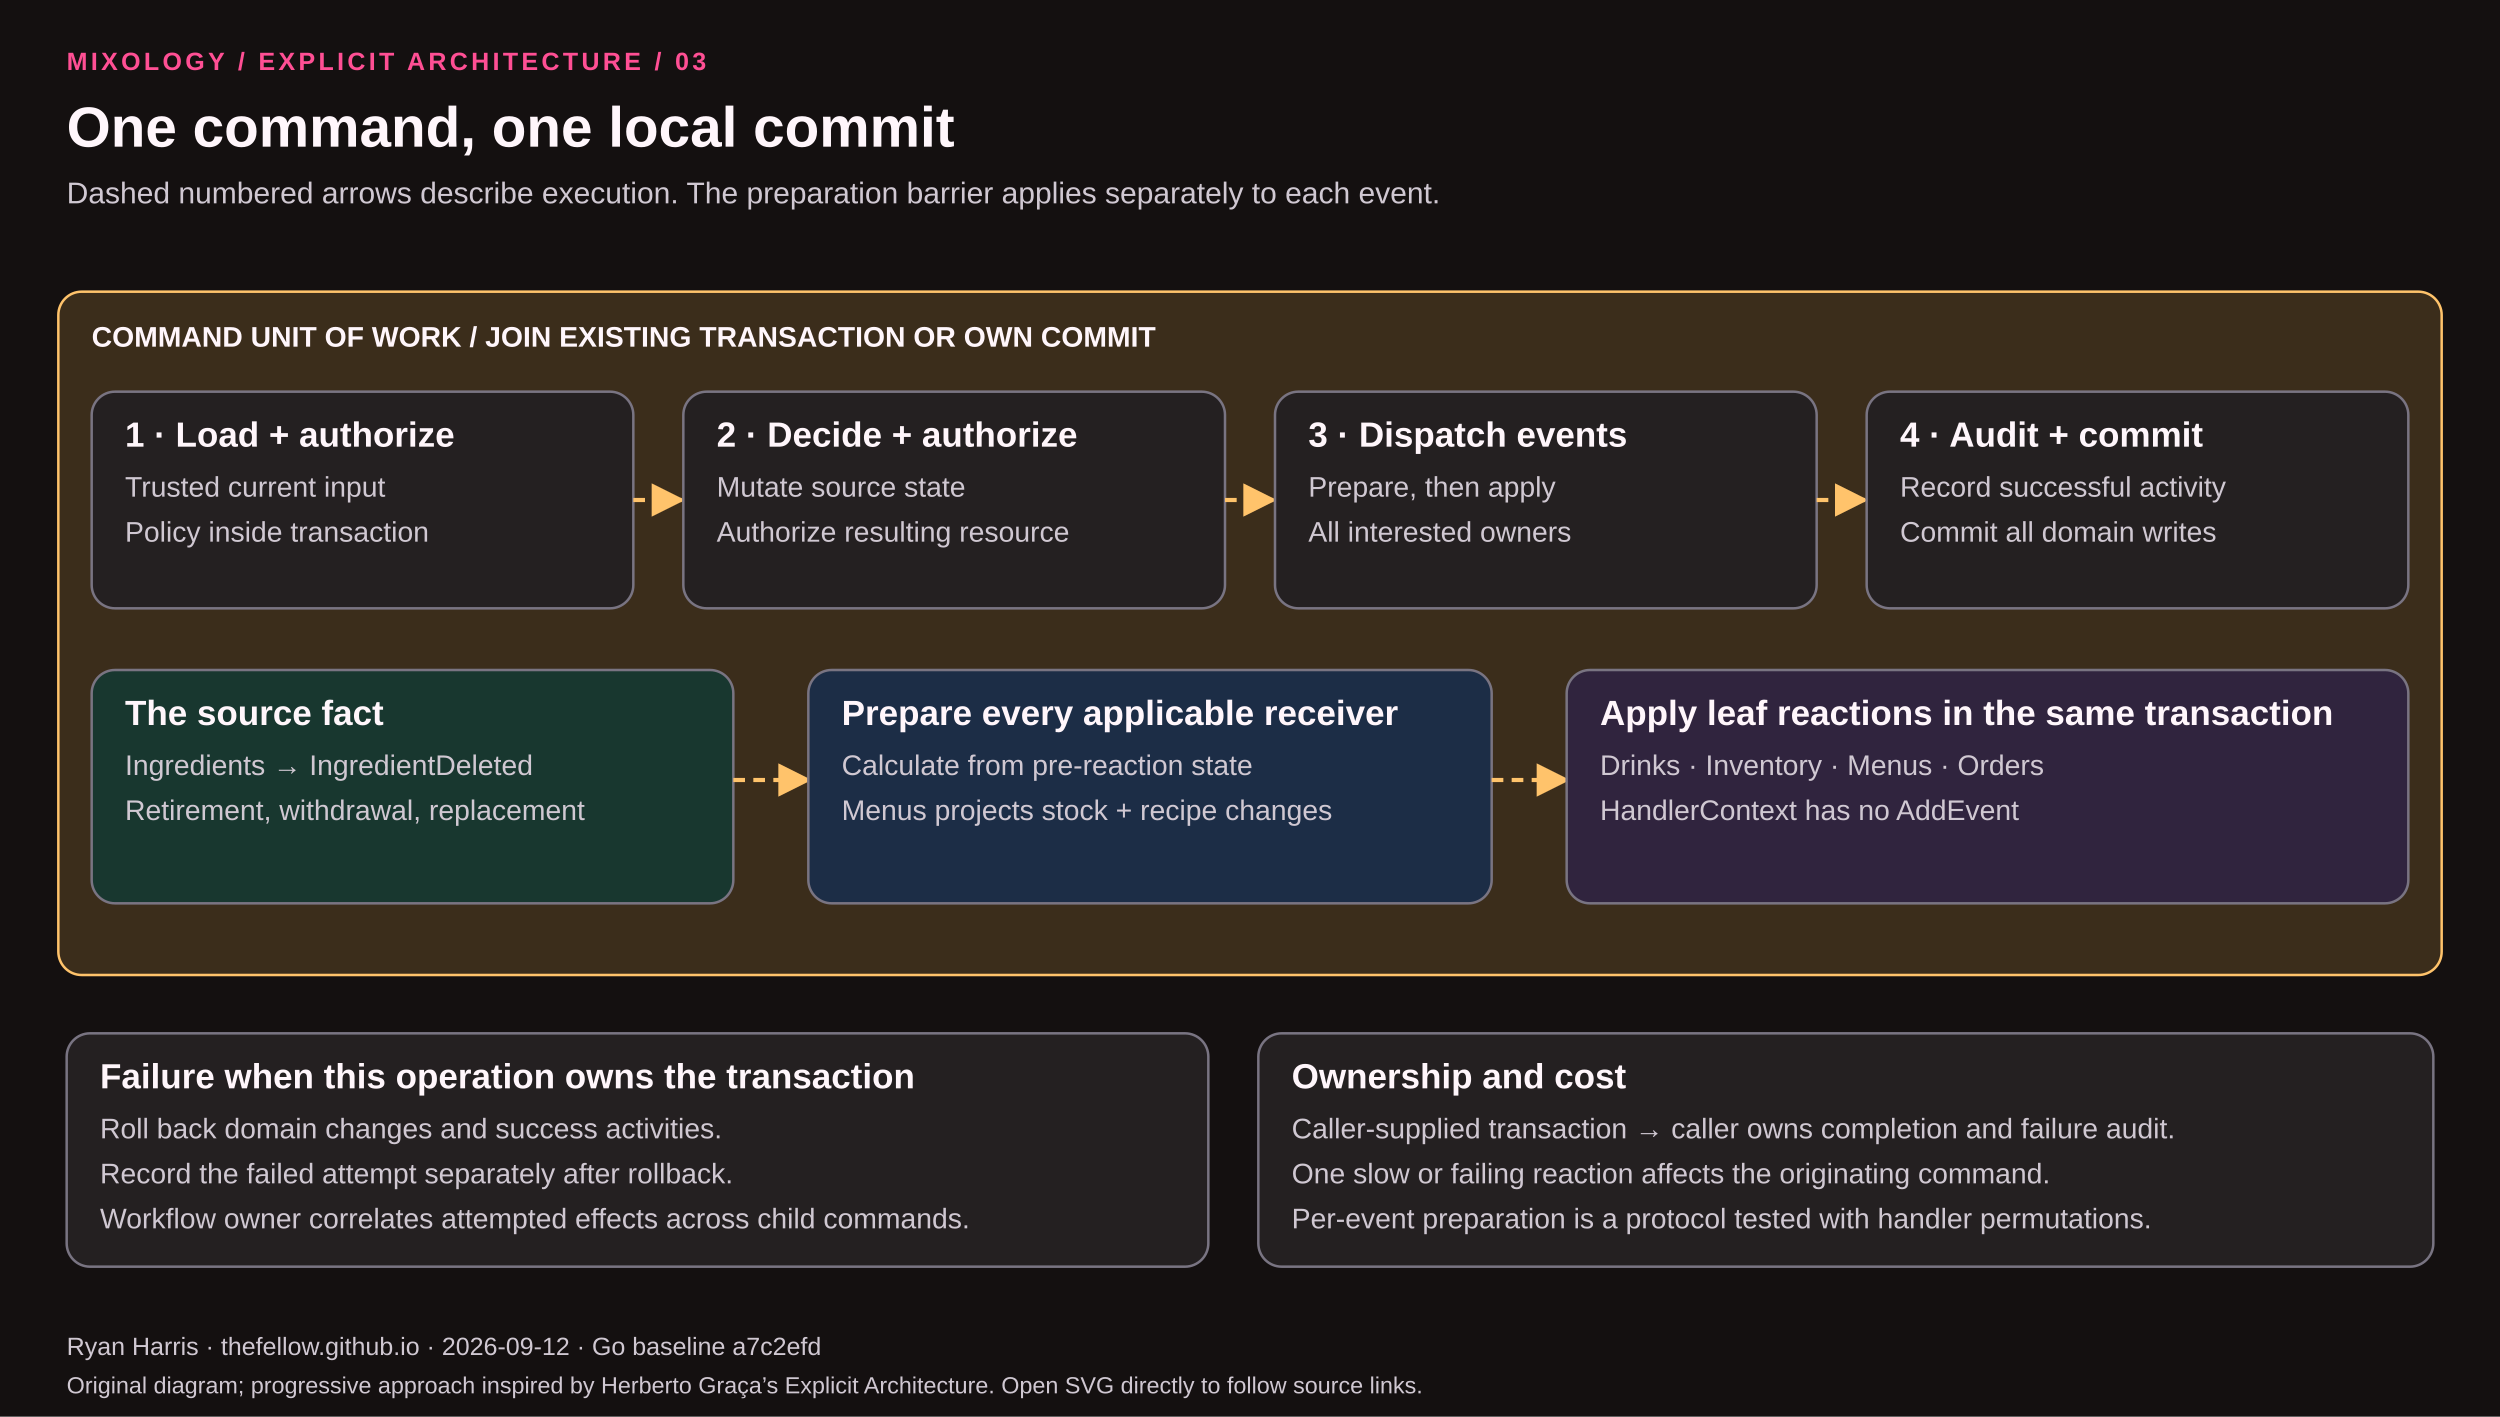
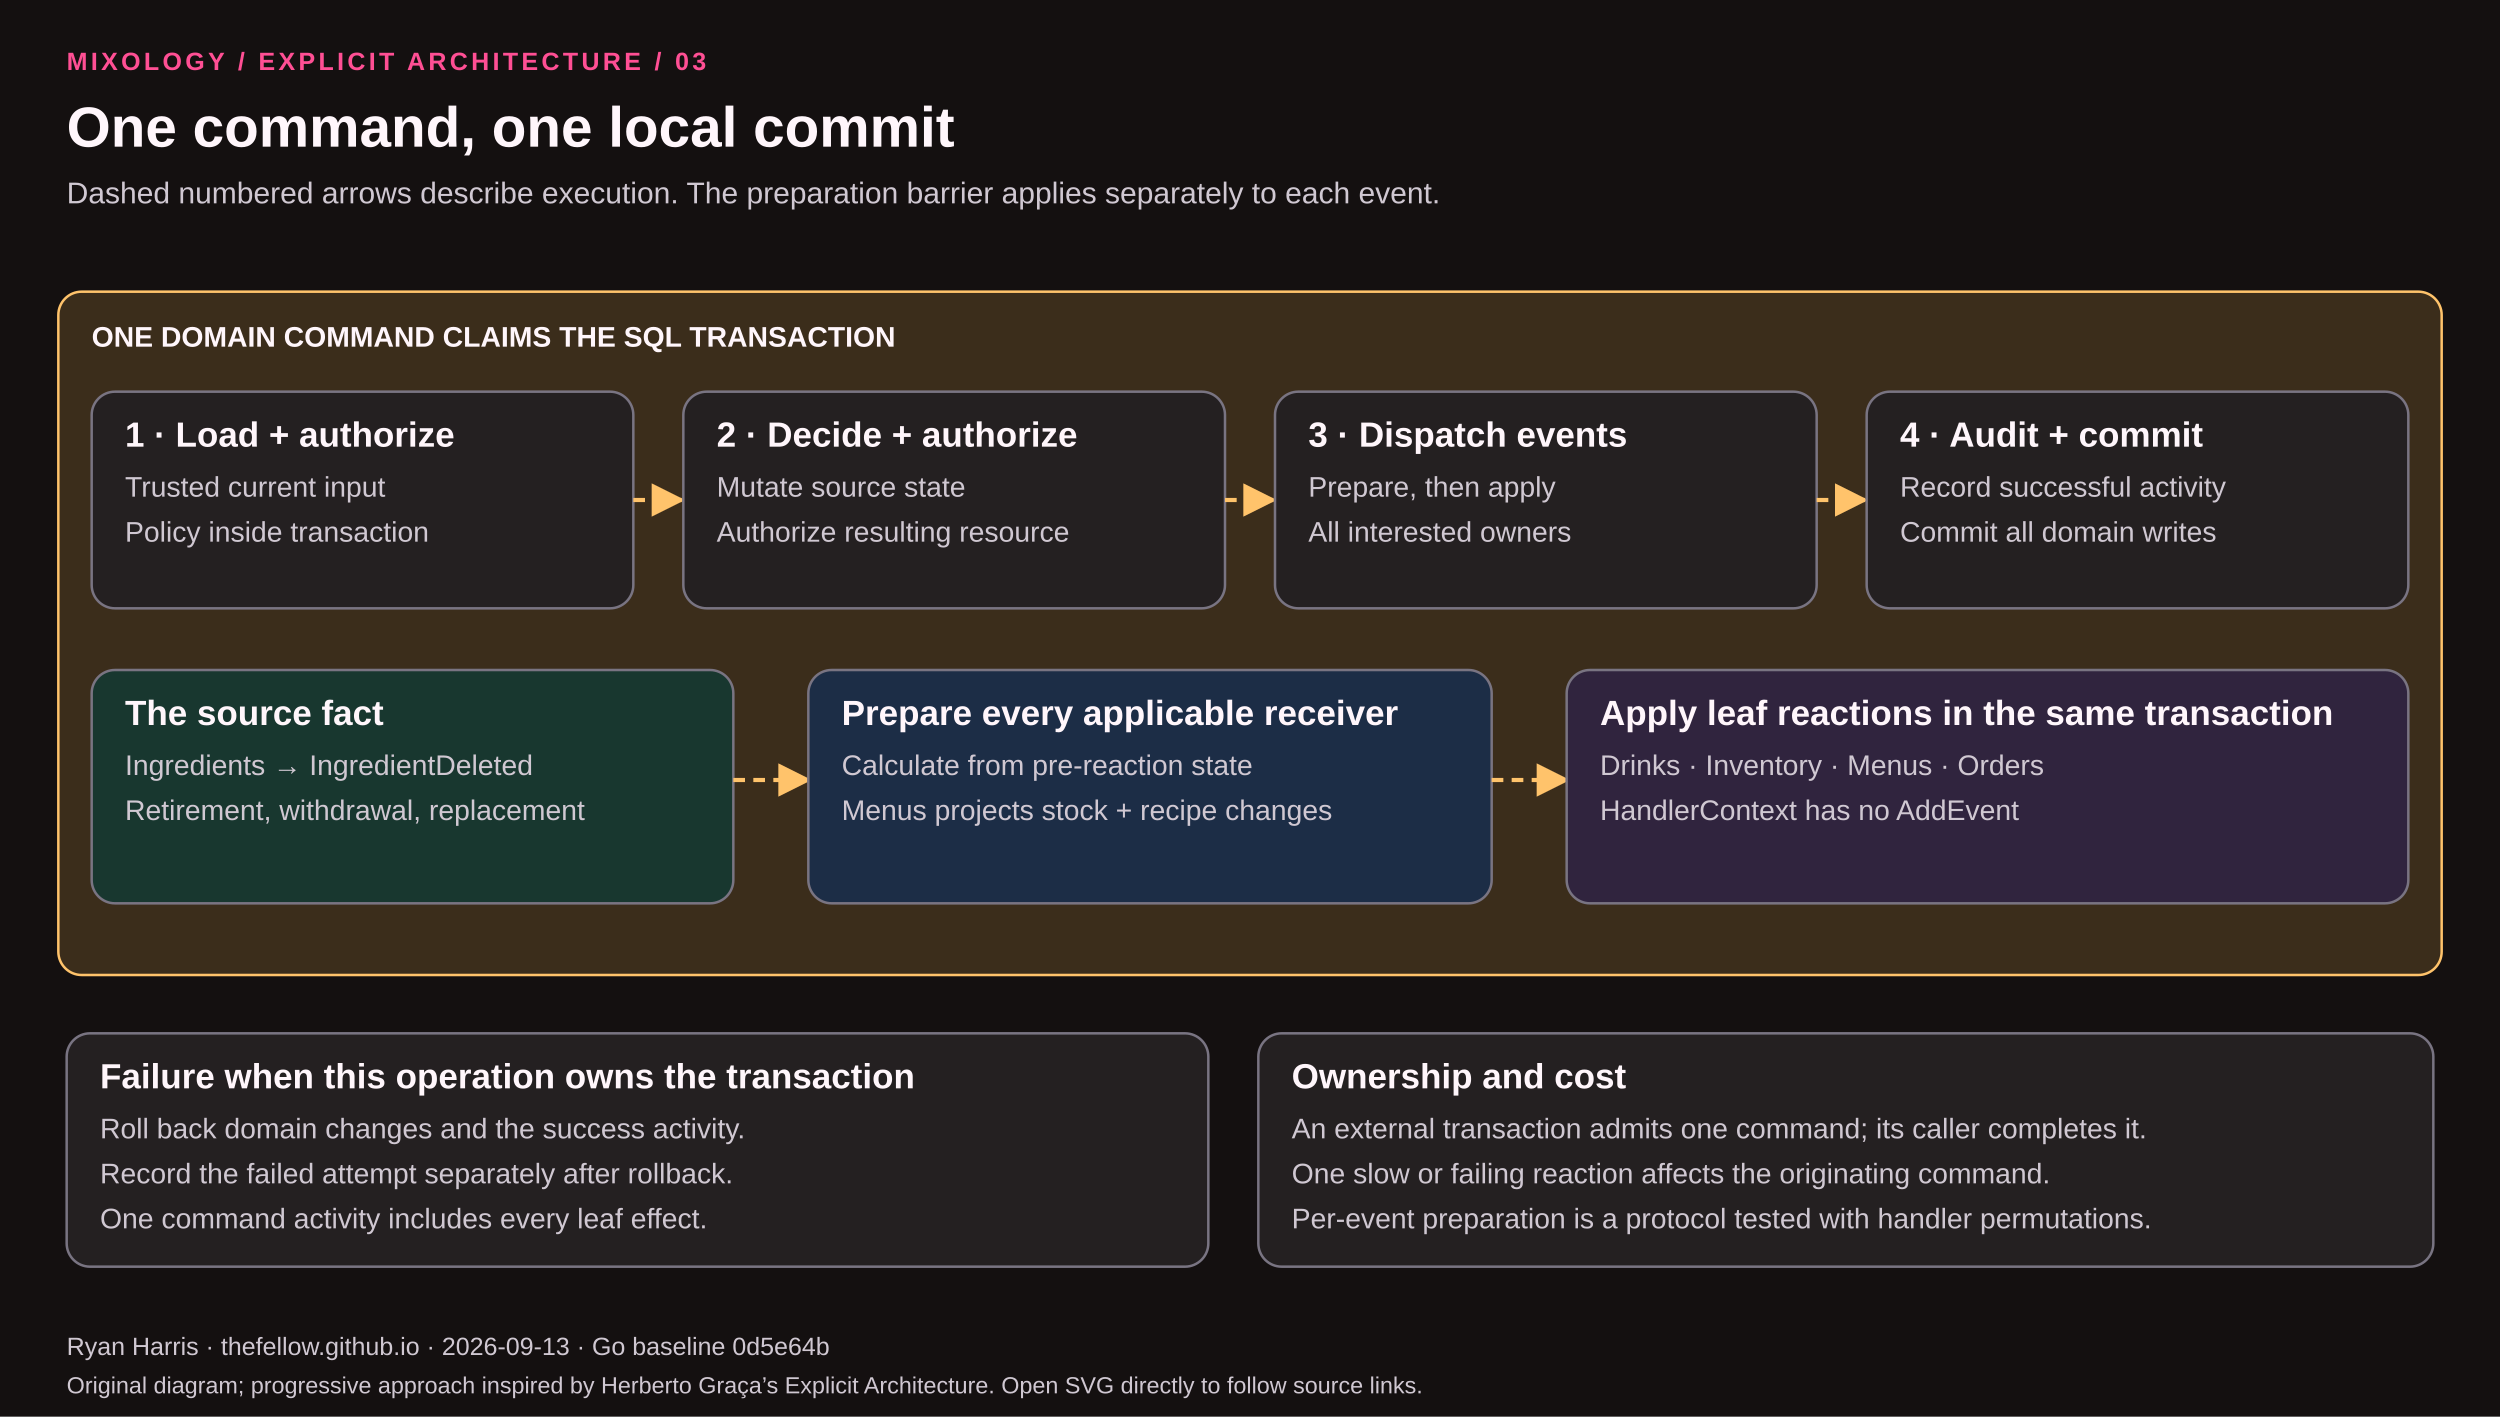
<svg xmlns="http://www.w3.org/2000/svg" xmlns:xlink="http://www.w3.org/1999/xlink" width="1500" height="850" viewBox="0 0 1500 850" role="img" aria-labelledby="title desc">
  <defs>
    <marker id="arrow" viewBox="0 0 10 10" refX="9" refY="5" markerWidth="8" markerHeight="8" orient="auto-start-reverse">
      <path d="M 0 0 L 10 5 L 0 10 z" fill="#74c0fc" />
    </marker>
    <marker id="flow" viewBox="0 0 10 10" refX="9" refY="5" markerWidth="8" markerHeight="8" orient="auto-start-reverse">
      <path d="M 0 0 L 10 5 L 0 10 z" fill="#ffc36b" />
    </marker>
  </defs>
  <style>text {font-family:Arial,Helvetica,sans-serif;fill:#fff6fb} a:hover rect {stroke:#ff4f94;stroke-width:3} .muted {fill:#d0c8d2} .mono {font-family:monospace} .eyebrow {font-weight:700;letter-spacing:2px;fill:#ff4f94}</style>
  <rect x="0" y="0" width="1500" height="850" rx="0" fill="#141010" stroke="none" stroke-width="1.5" />
  <text x="40.0" y="42.0" font-size="15" text-anchor="start" class="eyebrow">MIXOLOGY / EXPLICIT ARCHITECTURE / 03</text>
  <text x="40.0" y="88.0" font-size="34" text-anchor="start" font-weight="700">One command, one local commit</text>
  <text x="40.0" y="122.0" font-size="18" text-anchor="start" class="muted">Dashed numbered arrows describe execution. The preparation barrier applies separately to each event.</text>
  <rect x="35" y="175" width="1430" height="410" rx="14" fill="#3b2d1b" stroke="#ffc36b" stroke-width="1.5" />
-   <text x="55.0" y="208.0" font-size="17" text-anchor="start" font-weight="700">COMMAND UNIT OF WORK / JOIN EXISTING TRANSACTION OR OWN COMMIT</text>
-   <a href="https://github.com/TheFellow/go-modular-monolith/blob/a7c2efda8c0cd905089a27060242ff841bb0ad41/pkg/middleware/run.go" xlink:href="https://github.com/TheFellow/go-modular-monolith/blob/a7c2efda8c0cd905089a27060242ff841bb0ad41/pkg/middleware/run.go" target="_blank">
+   <text x="55.0" y="208.0" font-size="17" text-anchor="start" font-weight="700">ONE DOMAIN COMMAND CLAIMS THE SQL TRANSACTION</text>
+   <a href="https://github.com/TheFellow/go-modular-monolith/blob/0d5e64b0455f7a5c96d4afada64654a5fdbb9a2c/pkg/middleware/run.go" xlink:href="https://github.com/TheFellow/go-modular-monolith/blob/0d5e64b0455f7a5c96d4afada64654a5fdbb9a2c/pkg/middleware/run.go" target="_blank">
    <rect x="55" y="235" width="325" height="130" rx="14" fill="#242021" stroke="#797482" stroke-width="1.5" />
    <text x="75.0" y="268.0" font-size="21" text-anchor="start" font-weight="700">1 · Load + authorize</text>
    <text x="75.0" y="298.0" font-size="17" text-anchor="start" class="muted">Trusted current input</text>
    <text x="75.0" y="325.0" font-size="17" text-anchor="start" class="muted">Policy inside transaction</text>
  </a>
  <path d="M380,300 L409,300" fill="none" stroke="#ffc36b" stroke-width="2.5" stroke-dasharray="7 5" marker-end="url(#flow)" />
-   <a href="https://github.com/TheFellow/go-modular-monolith/blob/a7c2efda8c0cd905089a27060242ff841bb0ad41/pkg/middleware/run.go" xlink:href="https://github.com/TheFellow/go-modular-monolith/blob/a7c2efda8c0cd905089a27060242ff841bb0ad41/pkg/middleware/run.go" target="_blank">
+   <a href="https://github.com/TheFellow/go-modular-monolith/blob/0d5e64b0455f7a5c96d4afada64654a5fdbb9a2c/pkg/middleware/run.go" xlink:href="https://github.com/TheFellow/go-modular-monolith/blob/0d5e64b0455f7a5c96d4afada64654a5fdbb9a2c/pkg/middleware/run.go" target="_blank">
    <rect x="410" y="235" width="325" height="130" rx="14" fill="#242021" stroke="#797482" stroke-width="1.5" />
    <text x="430.0" y="268.0" font-size="21" text-anchor="start" font-weight="700">2 · Decide + authorize</text>
    <text x="430.0" y="298.0" font-size="17" text-anchor="start" class="muted">Mutate source state</text>
    <text x="430.0" y="325.0" font-size="17" text-anchor="start" class="muted">Authorize resulting resource</text>
  </a>
  <path d="M735,300 L764,300" fill="none" stroke="#ffc36b" stroke-width="2.5" stroke-dasharray="7 5" marker-end="url(#flow)" />
-   <a href="https://github.com/TheFellow/go-modular-monolith/blob/a7c2efda8c0cd905089a27060242ff841bb0ad41/pkg/dispatcher/dispatcher_gen.go" xlink:href="https://github.com/TheFellow/go-modular-monolith/blob/a7c2efda8c0cd905089a27060242ff841bb0ad41/pkg/dispatcher/dispatcher_gen.go" target="_blank">
+   <a href="https://github.com/TheFellow/go-modular-monolith/blob/0d5e64b0455f7a5c96d4afada64654a5fdbb9a2c/pkg/dispatcher/dispatcher_gen.go" xlink:href="https://github.com/TheFellow/go-modular-monolith/blob/0d5e64b0455f7a5c96d4afada64654a5fdbb9a2c/pkg/dispatcher/dispatcher_gen.go" target="_blank">
    <rect x="765" y="235" width="325" height="130" rx="14" fill="#242021" stroke="#797482" stroke-width="1.5" />
    <text x="785.0" y="268.0" font-size="21" text-anchor="start" font-weight="700">3 · Dispatch events</text>
    <text x="785.0" y="298.0" font-size="17" text-anchor="start" class="muted">Prepare, then apply</text>
    <text x="785.0" y="325.0" font-size="17" text-anchor="start" class="muted">All interested owners</text>
  </a>
  <path d="M1090,300 L1119,300" fill="none" stroke="#ffc36b" stroke-width="2.5" stroke-dasharray="7 5" marker-end="url(#flow)" />
-   <a href="https://github.com/TheFellow/go-modular-monolith/blob/a7c2efda8c0cd905089a27060242ff841bb0ad41/pkg/middleware/chains.go" xlink:href="https://github.com/TheFellow/go-modular-monolith/blob/a7c2efda8c0cd905089a27060242ff841bb0ad41/pkg/middleware/chains.go" target="_blank">
+   <a href="https://github.com/TheFellow/go-modular-monolith/blob/0d5e64b0455f7a5c96d4afada64654a5fdbb9a2c/pkg/middleware/chains.go" xlink:href="https://github.com/TheFellow/go-modular-monolith/blob/0d5e64b0455f7a5c96d4afada64654a5fdbb9a2c/pkg/middleware/chains.go" target="_blank">
    <rect x="1120" y="235" width="325" height="130" rx="14" fill="#242021" stroke="#797482" stroke-width="1.5" />
    <text x="1140.0" y="268.0" font-size="21" text-anchor="start" font-weight="700">4 · Audit + commit</text>
    <text x="1140.0" y="298.0" font-size="17" text-anchor="start" class="muted">Record successful activity</text>
    <text x="1140.0" y="325.0" font-size="17" text-anchor="start" class="muted">Commit all domain writes</text>
  </a>
-   <a href="https://github.com/TheFellow/go-modular-monolith/blob/a7c2efda8c0cd905089a27060242ff841bb0ad41/app/domains/ingredients/events/ingredient-deleted.go" xlink:href="https://github.com/TheFellow/go-modular-monolith/blob/a7c2efda8c0cd905089a27060242ff841bb0ad41/app/domains/ingredients/events/ingredient-deleted.go" target="_blank">
+   <a href="https://github.com/TheFellow/go-modular-monolith/blob/0d5e64b0455f7a5c96d4afada64654a5fdbb9a2c/app/domains/ingredients/events/ingredient-deleted.go" xlink:href="https://github.com/TheFellow/go-modular-monolith/blob/0d5e64b0455f7a5c96d4afada64654a5fdbb9a2c/app/domains/ingredients/events/ingredient-deleted.go" target="_blank">
    <rect x="55" y="402" width="385" height="140" rx="14" fill="#18372f" stroke="#797482" stroke-width="1.5" />
    <text x="75.0" y="435.0" font-size="21" text-anchor="start" font-weight="700">The source fact</text>
    <text x="75.0" y="465.0" font-size="17" text-anchor="start" class="muted">Ingredients → IngredientDeleted</text>
    <text x="75.0" y="492.0" font-size="17" text-anchor="start" class="muted">Retirement, withdrawal, replacement</text>
  </a>
  <path d="M440,468 L485,468" fill="none" stroke="#ffc36b" stroke-width="2.5" stroke-dasharray="7 5" marker-end="url(#flow)" />
-   <a href="https://github.com/TheFellow/go-modular-monolith/blob/a7c2efda8c0cd905089a27060242ff841bb0ad41/app/domains/menus/handlers/prepared.go" xlink:href="https://github.com/TheFellow/go-modular-monolith/blob/a7c2efda8c0cd905089a27060242ff841bb0ad41/app/domains/menus/handlers/prepared.go" target="_blank">
+   <a href="https://github.com/TheFellow/go-modular-monolith/blob/0d5e64b0455f7a5c96d4afada64654a5fdbb9a2c/app/domains/menus/handlers/prepared.go" xlink:href="https://github.com/TheFellow/go-modular-monolith/blob/0d5e64b0455f7a5c96d4afada64654a5fdbb9a2c/app/domains/menus/handlers/prepared.go" target="_blank">
    <rect x="485" y="402" width="410" height="140" rx="14" fill="#1c2d46" stroke="#797482" stroke-width="1.5" />
    <text x="505.0" y="435.0" font-size="21" text-anchor="start" font-weight="700">Prepare every applicable receiver</text>
    <text x="505.0" y="465.0" font-size="17" text-anchor="start" class="muted">Calculate from pre-reaction state</text>
    <text x="505.0" y="492.0" font-size="17" text-anchor="start" class="muted">Menus projects stock + recipe changes</text>
  </a>
  <path d="M895,468 L940,468" fill="none" stroke="#ffc36b" stroke-width="2.5" stroke-dasharray="7 5" marker-end="url(#flow)" />
-   <a href="https://github.com/TheFellow/go-modular-monolith/blob/a7c2efda8c0cd905089a27060242ff841bb0ad41/pkg/middleware/context.go" xlink:href="https://github.com/TheFellow/go-modular-monolith/blob/a7c2efda8c0cd905089a27060242ff841bb0ad41/pkg/middleware/context.go" target="_blank">
+   <a href="https://github.com/TheFellow/go-modular-monolith/blob/0d5e64b0455f7a5c96d4afada64654a5fdbb9a2c/pkg/middleware/context.go" xlink:href="https://github.com/TheFellow/go-modular-monolith/blob/0d5e64b0455f7a5c96d4afada64654a5fdbb9a2c/pkg/middleware/context.go" target="_blank">
    <rect x="940" y="402" width="505" height="140" rx="14" fill="#30243e" stroke="#797482" stroke-width="1.5" />
    <text x="960.0" y="435.0" font-size="21" text-anchor="start" font-weight="700">Apply leaf reactions in the same transaction</text>
    <text x="960.0" y="465.0" font-size="17" text-anchor="start" class="muted">Drinks · Inventory · Menus · Orders</text>
    <text x="960.0" y="492.0" font-size="17" text-anchor="start" class="muted">HandlerContext has no AddEvent</text>
  </a>
-   <a href="https://github.com/TheFellow/go-modular-monolith/blob/a7c2efda8c0cd905089a27060242ff841bb0ad41/pkg/middleware/workflow.go" xlink:href="https://github.com/TheFellow/go-modular-monolith/blob/a7c2efda8c0cd905089a27060242ff841bb0ad41/pkg/middleware/workflow.go" target="_blank">
+   <a href="https://github.com/TheFellow/go-modular-monolith/blob/0d5e64b0455f7a5c96d4afada64654a5fdbb9a2c/pkg/middleware/uow.go" xlink:href="https://github.com/TheFellow/go-modular-monolith/blob/0d5e64b0455f7a5c96d4afada64654a5fdbb9a2c/pkg/middleware/uow.go" target="_blank">
    <rect x="40" y="620" width="685" height="140" rx="14" fill="#242021" stroke="#797482" stroke-width="1.5" />
    <text x="60.0" y="653.0" font-size="21" text-anchor="start" font-weight="700">Failure when this operation owns the transaction</text>
-     <text x="60.0" y="683.0" font-size="17" text-anchor="start" class="muted">Roll back domain changes and success activities.</text>
+     <text x="60.0" y="683.0" font-size="17" text-anchor="start" class="muted">Roll back domain changes and the success activity.</text>
    <text x="60.0" y="710.0" font-size="17" text-anchor="start" class="muted">Record the failed attempt separately after rollback.</text>
-     <text x="60.0" y="737.0" font-size="17" text-anchor="start" class="muted">Workflow owner correlates attempted effects across child commands.</text>
+     <text x="60.0" y="737.0" font-size="17" text-anchor="start" class="muted">One command activity includes every leaf effect.</text>
  </a>
-   <a href="https://github.com/TheFellow/go-modular-monolith/blob/a7c2efda8c0cd905089a27060242ff841bb0ad41/app/cross_domain_regression_test.go" xlink:href="https://github.com/TheFellow/go-modular-monolith/blob/a7c2efda8c0cd905089a27060242ff841bb0ad41/app/cross_domain_regression_test.go" target="_blank">
+   <a href="https://github.com/TheFellow/go-modular-monolith/blob/0d5e64b0455f7a5c96d4afada64654a5fdbb9a2c/app/cross_domain_regression_test.go" xlink:href="https://github.com/TheFellow/go-modular-monolith/blob/0d5e64b0455f7a5c96d4afada64654a5fdbb9a2c/app/cross_domain_regression_test.go" target="_blank">
    <rect x="755" y="620" width="705" height="140" rx="14" fill="#242021" stroke="#797482" stroke-width="1.5" />
    <text x="775.0" y="653.0" font-size="21" text-anchor="start" font-weight="700">Ownership and cost</text>
-     <text x="775.0" y="683.0" font-size="17" text-anchor="start" class="muted">Caller-supplied transaction → caller owns completion and failure audit.</text>
+     <text x="775.0" y="683.0" font-size="17" text-anchor="start" class="muted">An external transaction admits one command; its caller completes it.</text>
    <text x="775.0" y="710.0" font-size="17" text-anchor="start" class="muted">One slow or failing reaction affects the originating command.</text>
    <text x="775.0" y="737.0" font-size="17" text-anchor="start" class="muted">Per-event preparation is a protocol tested with handler permutations.</text>
  </a>
-   <text x="40.0" y="813.0" font-size="15" text-anchor="start" class="muted">Ryan Harris · thefellow.github.io · 2026-09-12 · Go baseline a7c2efd</text>
+   <text x="40.0" y="813.0" font-size="15" text-anchor="start" class="muted">Ryan Harris · thefellow.github.io · 2026-09-13 · Go baseline 0d5e64b</text>
  <text x="40.0" y="836.0" font-size="14" text-anchor="start" class="muted">Original diagram; progressive approach inspired by Herberto Graça’s Explicit Architecture. Open SVG directly to follow source links.</text>
</svg>
